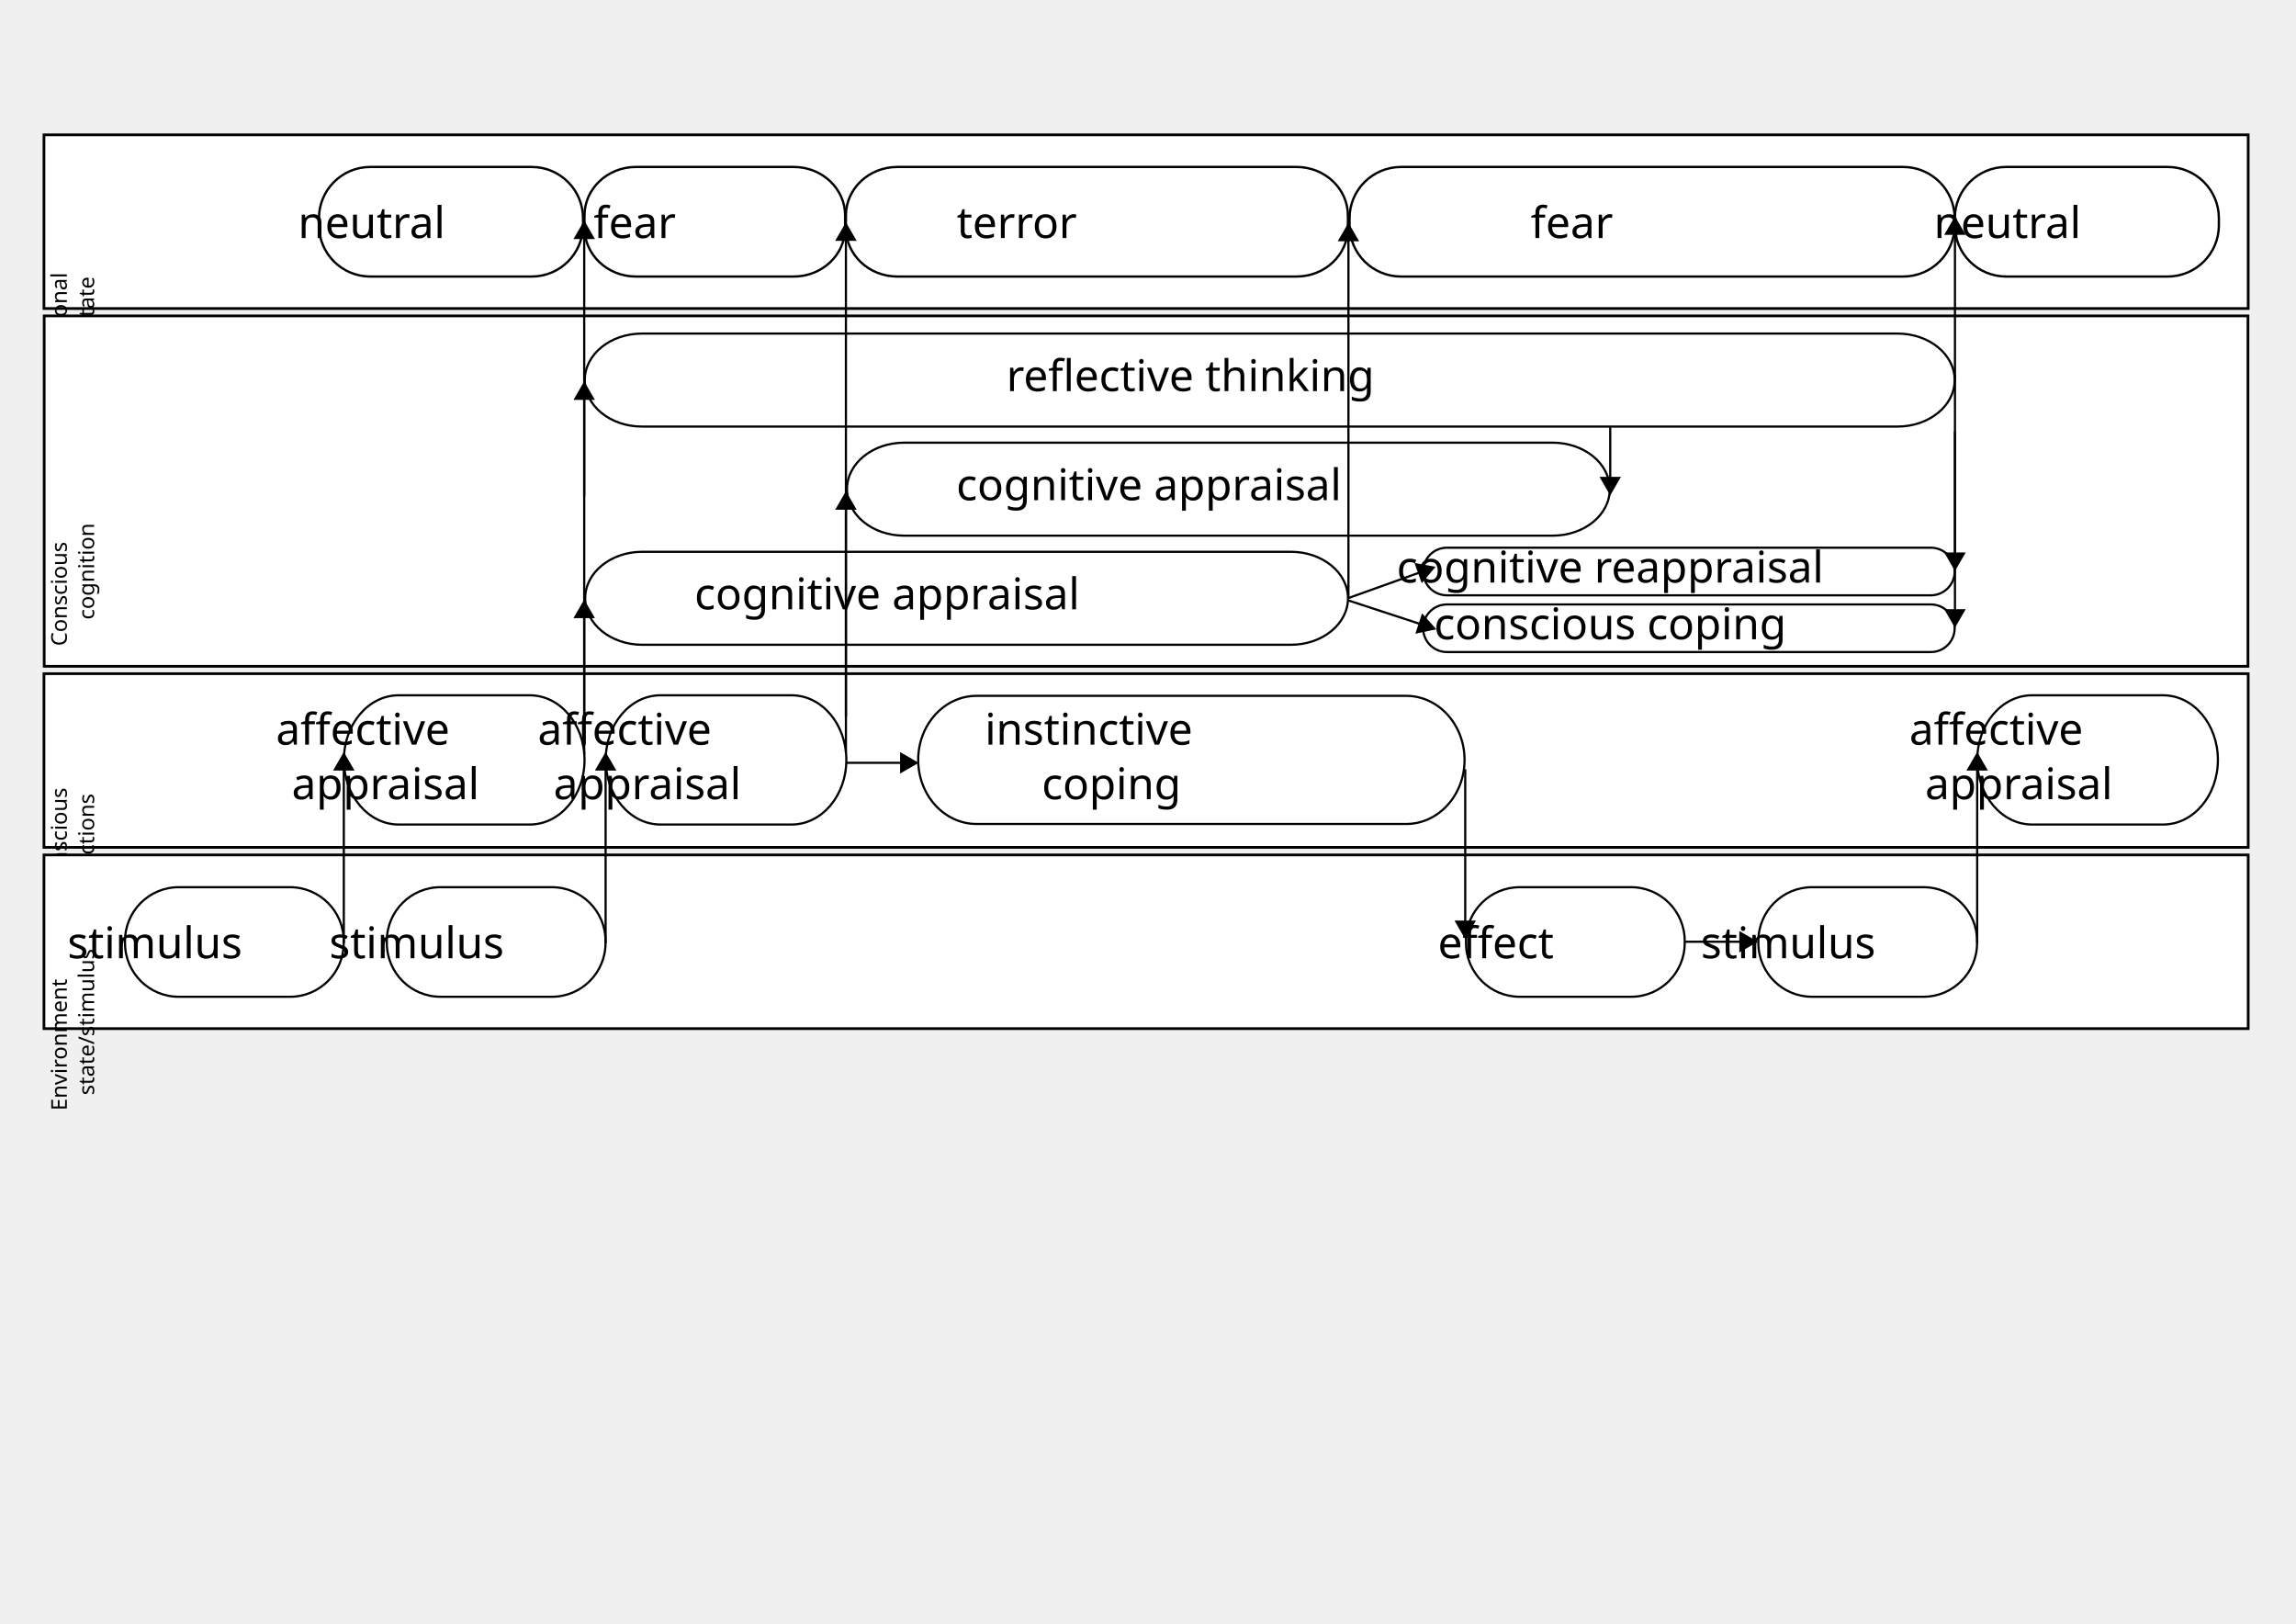
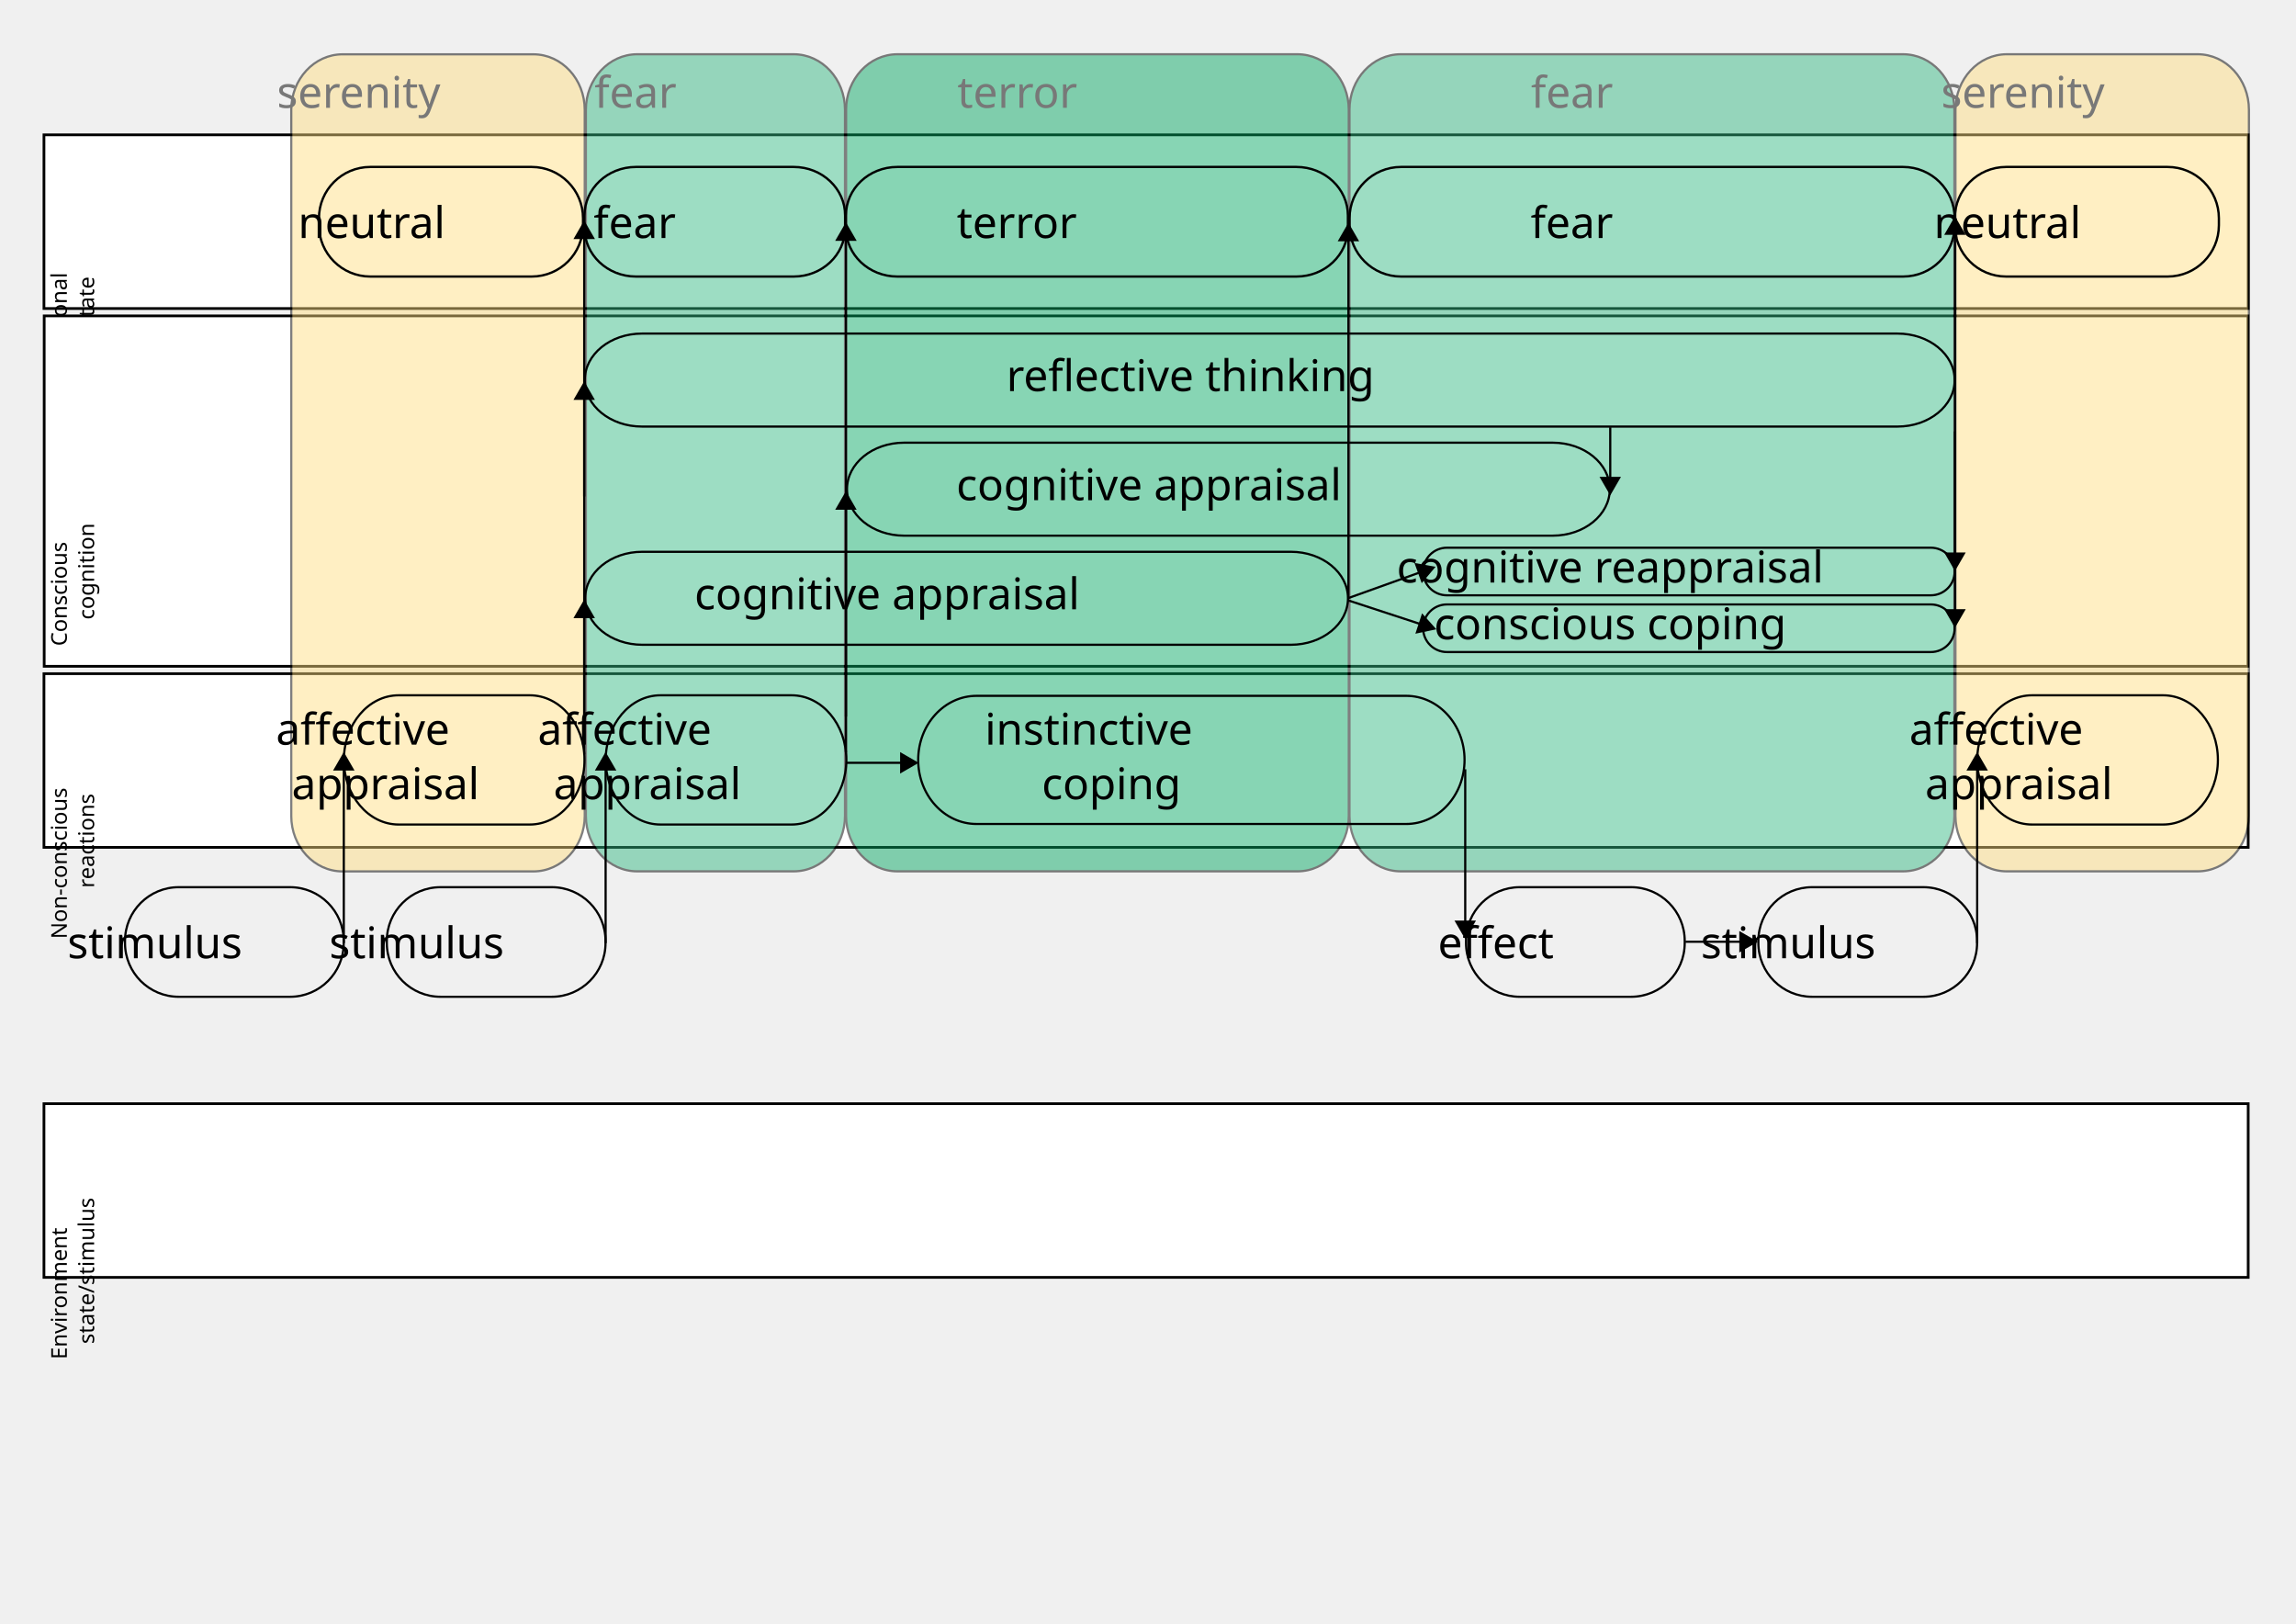
<svg xmlns="http://www.w3.org/2000/svg" xmlns:ns1="http://www.openswatchbook.org/uri/2009/osb" width="1052.362" height="744.094" id="svg2" version="1.1">
  <defs id="defs4">
    <marker orient="auto" refY="0.0" refX="0.0" id="DotL" style="overflow:visible">
      <path id="path5061" d="M -2.5,-1.0 C -2.5,1.76 -4.74,4.0 -7.5,4.0 C -10.26,4.0 -12.5,1.76 -12.5,-1.0 C -12.5,-3.76 -10.26,-6.0 -7.5,-6.0 C -4.74,-6.0 -2.5,-3.76 -2.5,-1.0 z " style="fill-rule:evenodd;stroke:#000000;stroke-width:1.0pt" transform="scale(0.8) translate(7.4, 1)" />
    </marker>
    <marker orient="auto" refY="0.0" refX="0.0" id="TriangleInL" style="overflow:visible">
      <path id="path5133" d="M 5.77,0.0 L -2.88,5.0 L -2.88,-5.0 L 5.77,0.0 z " style="fill-rule:evenodd;stroke:#000000;stroke-width:1.0pt" transform="scale(-0.8)" />
    </marker>
    <marker orient="auto" refY="0.0" refX="0.0" id="TriangleOutL" style="overflow:visible">
      <path id="path4968" d="M 5.77,0.0 L -2.88,5.0 L -2.88,-5.0 L 5.77,0.0 z " style="fill-rule:evenodd;stroke:#000000;stroke-width:1.0pt" transform="scale(0.8)" />
    </marker>
    <marker orient="auto" refY="0.0" refX="0.0" id="Arrow2Mstart" style="overflow:visible">
      <path id="path4725" style="fill-rule:evenodd;stroke-width:0.625;stroke-linejoin:round" d="M 8.719,4.034 L -2.207,0.016 L 8.719,-4.002 C 6.973,-1.63 6.983,1.616 8.719,4.034 z " transform="scale(0.6) translate(0,0)" />
    </marker>
    <linearGradient id="linearGradient3918" ns1:paint="solid">
      <stop style="stop-color:#000000;stop-opacity:1;" offset="0" id="stop3920" />
    </linearGradient>
    <marker orient="auto" refY="0" refX="0" id="Arrow2Mend" style="overflow:visible">
      <path id="path3924" style="fill-rule:evenodd;stroke-width:0.625;stroke-linejoin:round" d="M 8.719,4.034 -2.207,0.016 8.719,-4.002 c -1.745,2.372 -1.735,5.617 -6e-7,8.035 z" transform="scale(-0.6,-0.6)" />
    </marker>
    <marker orient="auto" refY="0" refX="0" id="Arrow1Lend" style="overflow:visible">
      <path id="path3900" d="M 0,0 5,-5 -12.5,0 5,5 0,0 z" style="fill-rule:evenodd;stroke:#000000;stroke-width:1pt" transform="matrix(-0.8,0,0,-0.8,-10,0)" />
    </marker>
    <marker orient="auto" refY="0" refX="0" id="Arrow2Mend-1" style="overflow:visible">
      <path id="path3924-7" style="fill-rule:evenodd;stroke-width:0.625;stroke-linejoin:round" d="M 8.719,4.034 -2.207,0.016 8.719,-4.002 c -1.745,2.372 -1.735,5.617 -6e-7,8.035 z" transform="scale(-0.6,-0.6)" />
    </marker>
    <marker orient="auto" refY="0" refX="0" id="Arrow2Mend-5" style="overflow:visible">
      <path id="path3924-2" style="fill-rule:evenodd;stroke-width:0.625;stroke-linejoin:round" d="M 8.719,4.034 -2.207,0.016 8.719,-4.002 c -1.745,2.372 -1.735,5.617 -6e-7,8.035 z" transform="scale(-0.6,-0.6)" />
    </marker>
  </defs>
  <g transform="translate(0,-308.2677)" style="display:inline" id="g3131">
    <g id="g4045" transform="translate(0,0.9368543)">
      <rect y="616.056" x="20.15" height="79.594" width="1010.303" id="rect3181" style="fill:#ffffff;fill-opacity:1;stroke:#000000;stroke-width:1.24;stroke-miterlimit:4;stroke-opacity:1;stroke-dasharray:none" />
      <text transform="matrix(0,-1,1,0,0,0)" id="text4002" y="30.637" x="-656.234" style="font-size:40px;font-style:normal;font-weight:normal;line-height:125%;letter-spacing:0px;word-spacing:0px;fill:#000000;fill-opacity:1;stroke:none;font-family:Sans" xml:space="preserve">
        <tspan style="font-size:10px;text-align:center;text-anchor:middle" y="30.637" x="-654.847" id="tspan4004">Non-conscious </tspan>
        <tspan id="tspan4006" style="font-size:10px;text-align:center;text-anchor:middle" y="43.137" x="-656.234">reactions</tspan>
      </text>
    </g>
-     <g id="g4092" transform="translate(0,84.00001)">
+     <g id="g4092" transform="translate(0,198)">
      <rect style="fill:#ffffff;fill-opacity:1;stroke:#000000;stroke-width:1.24;stroke-miterlimit:4;stroke-opacity:1;stroke-dasharray:none" id="rect4094" width="1010.303" height="79.594" x="20.15" y="616.056" />
      <text xml:space="preserve" style="font-size:40px;font-style:normal;font-weight:normal;line-height:125%;letter-spacing:0px;word-spacing:0px;fill:#000000;fill-opacity:1;stroke:none;font-family:Sans" x="-656.234" y="30.637" id="text4096" transform="matrix(0,-1,1,0,0,0)">
        <tspan x="-656.234" y="30.637" style="font-size:10px;text-align:center;text-anchor:middle" id="tspan4100">Environment</tspan>
        <tspan x="-656.234" y="43.137" style="font-size:10px;text-align:center;text-anchor:middle" id="tspan4118">state/stimulus</tspan>
      </text>
    </g>
    <g id="g3139">
      <rect style="fill:#ffffff;fill-opacity:1;stroke:#000000;stroke-width:1.239;stroke-miterlimit:4;stroke-opacity:1;stroke-dasharray:none" id="rect4104" width="1010.303" height="79.594" x="20.15" y="370.056" />
      <text xml:space="preserve" style="font-size:40px;font-style:normal;font-weight:normal;line-height:125%;letter-spacing:0px;word-spacing:0px;fill:#000000;fill-opacity:1;stroke:none;font-family:Sans" x="-410.234" y="30.637" id="text4106" transform="matrix(0,-1,1,0,0,0)">
        <tspan x="-408.847" y="30.637" style="font-size:10px;text-align:center;text-anchor:middle" id="tspan4110">Emotional </tspan>
        <tspan x="-410.234" y="43.137" style="font-size:10px;text-align:center;text-anchor:middle" id="tspan4114">state</tspan>
      </text>
    </g>
    <g id="g3145">
      <rect style="fill:#ffffff;fill-opacity:1;stroke:#000000;stroke-width:1.241;stroke-miterlimit:4;stroke-opacity:1;stroke-dasharray:none" id="rect3135" width="1010.093" height="160.581" x="20.255" y="453.031" />
      <text transform="matrix(0,-1,1,0,0,0)" id="text3126" y="30.637" x="-533.717" style="font-size:40px;font-style:normal;font-weight:normal;line-height:125%;letter-spacing:0px;word-spacing:0px;fill:#000000;fill-opacity:1;stroke:none;font-family:Sans" xml:space="preserve">
        <tspan id="tspan3128" style="font-size:10px;text-align:center;text-anchor:middle" y="30.637" x="-532.33">Conscious </tspan>
        <tspan id="tspan3130" style="font-size:10px;text-align:center;text-anchor:middle" y="43.137" x="-533.717">cognition</tspan>
+       </text>
+     </g>
+   </g>
+   <g id="layer2" style="display:inline;opacity:0.5">
+     <g id="g3978">
+       <rect ry="25.431" rx="23.541" y="24.889" x="133.497" height="374.455" width="134.505" id="rect3127" style="fill:#ffdd7f;fill-opacity:0.941;stroke:#000000;stroke-width:1;stroke-miterlimit:4;stroke-opacity:1;stroke-dasharray:none" />
+       <text xml:space="preserve" style="font-size:40px;font-style:normal;font-weight:normal;line-height:125%;letter-spacing:0px;word-spacing:0px;fill:#000000;fill-opacity:1;stroke:none;display:inline;font-family:Sans" x="200.798" y="49.414" id="text3968-1">
+         <tspan id="tspan3970-7" x="200.798" y="49.414" style="font-size:20px;text-align:center;text-anchor:middle">serenity</tspan>
+       </text>
+     </g>
+     <g id="g3983" transform="translate(135.0352,-0.03053779)">
+       <rect style="fill:#2eb67f;fill-opacity:0.941;stroke:#000000;stroke-width:1;stroke-miterlimit:4;stroke-opacity:1;stroke-dasharray:none" id="rect3985" width="118.766" height="374.455" x="133.497" y="24.889" rx="23.541" ry="25.431" />
+       <text id="text3987" y="49.414" x="192.66" style="font-size:40px;font-style:normal;font-weight:normal;line-height:125%;letter-spacing:0px;word-spacing:0px;fill:#000000;fill-opacity:1;stroke:none;display:inline;font-family:Sans" xml:space="preserve">
+         <tspan style="font-size:20px;text-align:center;text-anchor:middle" y="49.414" x="192.66" id="tspan3989">fear</tspan>
+       </text>
+     </g>
+     <g id="g3991" transform="translate(254.3012,-0.03053779)">
+       <rect style="fill:#00a65f;fill-opacity:0.941;stroke:#000000;stroke-width:1;stroke-miterlimit:4;stroke-opacity:1;stroke-dasharray:none" id="rect3993" width="230.405" height="374.455" x="133.497" y="24.889" rx="23.541" ry="25.431" />
+       <text id="text3995" y="49.414" x="248.397" style="font-size:40px;font-style:normal;font-weight:normal;line-height:125%;letter-spacing:0px;word-spacing:0px;fill:#000000;fill-opacity:1;stroke:none;display:inline;font-family:Sans" xml:space="preserve">
+         <tspan style="font-size:20px;text-align:center;text-anchor:middle" y="49.414" x="248.397" id="tspan3997">terror</tspan>
+       </text>
+     </g>
+     <g transform="translate(485.0352,-0.03053779)" id="g4009">
+       <rect ry="25.431" rx="23.541" y="24.889" x="133.497" height="374.455" width="277.248" id="rect4011" style="fill:#2eb67f;fill-opacity:0.941;stroke:#000000;stroke-width:1;stroke-miterlimit:4;stroke-opacity:1;stroke-dasharray:none" />
+       <text xml:space="preserve" style="font-size:40px;font-style:normal;font-weight:normal;line-height:125%;letter-spacing:0px;word-spacing:0px;fill:#000000;fill-opacity:1;stroke:none;display:inline;font-family:Sans" x="271.901" y="49.414" id="text4013">
+         <tspan id="tspan4015" x="271.901" y="49.414" style="font-size:20px;text-align:center;text-anchor:middle">fear</tspan>
+       </text>
+     </g>
+     <g id="g4017" transform="translate(762.7835,-0.03053779)">
+       <rect style="fill:#ffdd7f;fill-opacity:0.941;stroke:#000000;stroke-width:1;stroke-miterlimit:4;stroke-opacity:1;stroke-dasharray:none" id="rect4019" width="134.505" height="374.455" x="133.497" y="24.889" rx="23.541" ry="25.431" />
+       <text id="text4021" y="49.414" x="200.798" style="font-size:40px;font-style:normal;font-weight:normal;line-height:125%;letter-spacing:0px;word-spacing:0px;fill:#000000;fill-opacity:1;stroke:none;display:inline;font-family:Sans" xml:space="preserve">
+         <tspan style="font-size:20px;text-align:center;text-anchor:middle" y="49.414" x="200.798" id="tspan4023">serenity</tspan>
      </text>
    </g>
  </g>
  <g id="layer3" style="display:inline">
    <text xml:space="preserve" style="font-size:40px;font-style:normal;font-weight:normal;line-height:125%;letter-spacing:0px;word-spacing:0px;fill:#000000;fill-opacity:1;stroke:none;font-family:Sans" x="228.457" y="98.112" id="text3964">
      <tspan id="tspan3966" x="228.457" y="98.112" />
    </text>
    <g id="g3972" transform="translate(-44.79658,-0.4547321)">
      <rect ry="23.519" y="76.965" x="190.987" height="50.221" width="121.039" id="rect3162" style="fill:none;stroke:#000000;stroke-width:1.063;stroke-miterlimit:4;stroke-opacity:1;stroke-dasharray:none" rx="23.519" />
      <text id="text3968" y="109.531" x="251.531" style="font-size:40px;font-style:normal;font-weight:normal;line-height:125%;letter-spacing:0px;word-spacing:0px;fill:#000000;fill-opacity:1;stroke:none;font-family:Sans" xml:space="preserve">
        <tspan style="font-size:20px;text-align:center;text-anchor:middle" y="109.531" x="251.531" id="tspan3970">neutral</tspan>
      </text>
    </g>
    <g id="g4685" transform="translate(0,4)">
      <rect rx="26.175" style="fill:none;stroke:#000000;stroke-width:1;stroke-miterlimit:4;stroke-opacity:1;stroke-dasharray:none" id="rect4023" width="349.62" height="42.612" x="268.22" y="248.867" ry="21.306" />
      <text id="text3977" y="275.231" x="443.01" style="font-size:40px;font-style:normal;font-weight:normal;line-height:125%;letter-spacing:0px;word-spacing:0px;fill:#000000;fill-opacity:1;stroke:none;font-family:Sans" xml:space="preserve">
        <tspan y="275.231" x="443.01" style="font-size:20px;text-align:center;text-anchor:middle" id="tspan4040">cognitive appraisal</tspan>
      </text>
    </g>
    <g id="g4690" transform="translate(0,-45.99999)">
      <rect ry="21.306" y="248.867" x="388.22" height="42.612" width="349.62" id="rect4655" style="fill:none;stroke:#000000;stroke-width:1;stroke-miterlimit:4;stroke-opacity:1;stroke-dasharray:none" rx="26.175" />
      <text xml:space="preserve" style="font-size:40px;font-style:normal;font-weight:normal;line-height:125%;letter-spacing:0px;word-spacing:0px;fill:#000000;fill-opacity:1;stroke:none;font-family:Sans" x="563.01" y="275.231" id="text4657">
        <tspan id="tspan4659" style="font-size:20px;text-align:center;text-anchor:middle" x="563.01" y="275.231">cognitive appraisal</tspan>
      </text>
    </g>
    <g id="g3999" transform="translate(41.58854,-4)">
      <rect ry="29.612" y="322.63" x="116.038" height="59.224" width="110.29" id="rect4021" style="fill:none;stroke:#000000;stroke-width:1;stroke-miterlimit:4;stroke-opacity:1;stroke-dasharray:none" rx="25.111" />
      <text id="text3986" y="345.26" x="171.515" style="font-size:40px;font-style:normal;font-weight:normal;line-height:125%;letter-spacing:0px;word-spacing:0px;fill:#000000;fill-opacity:1;stroke:none;font-family:Sans" xml:space="preserve">
        <tspan style="font-size:20px;text-align:center;text-anchor:middle" y="345.26" x="171.515" id="tspan3988">affective</tspan>
        <tspan style="font-size:20px;text-align:center;text-anchor:middle" y="370.26" x="171.515" id="tspan4038">appraisal</tspan>
      </text>
    </g>
    <g id="g3994">
      <rect style="fill:none;stroke:#000000;stroke-width:1;stroke-miterlimit:4;stroke-opacity:1;stroke-dasharray:none" id="rect4041" width="100.237" height="50.221" x="57.3" y="406.572" ry="24.618" rx="24.618" />
      <text id="text3990" y="439.139" x="107.37" style="font-size:40px;font-style:normal;font-weight:normal;line-height:125%;letter-spacing:0px;word-spacing:0px;fill:#000000;fill-opacity:1;stroke:none;font-family:Sans" xml:space="preserve">
        <tspan style="font-size:20px;text-align:center;text-anchor:middle" y="439.139" x="107.37" id="tspan3992">stimulus</tspan>
      </text>
    </g>
    <g transform="matrix(1.0021,0,0,1,76.80342,-0.4547321)" id="g4432">
      <rect rx="23.519" style="fill:none;stroke:#000000;stroke-width:1.063;stroke-miterlimit:4;stroke-opacity:1;stroke-dasharray:none" id="rect4434" width="229.602" height="50.221" x="310.266" y="76.965" ry="22.252" />
      <text xml:space="preserve" style="font-size:40px;font-style:normal;font-weight:normal;line-height:125%;letter-spacing:0px;word-spacing:0px;fill:#000000;fill-opacity:1;stroke:none;font-family:Sans" x="424.847" y="109.531" id="text4436">
        <tspan id="tspan4438" x="424.847" y="109.531" style="font-size:20px;text-align:center;text-anchor:middle">terror</tspan>
      </text>
    </g>
    <g transform="matrix(1.004256,0,0,1,426.754,-0.4547321)" id="g6617">
      <rect rx="23.519" style="fill:none;stroke:#000000;stroke-width:1.063;stroke-miterlimit:4;stroke-opacity:1;stroke-dasharray:none" id="rect6619" width="276.184" height="50.221" x="190.987" y="76.965" ry="23.519" />
      <text xml:space="preserve" style="font-size:40px;font-style:normal;font-weight:normal;line-height:125%;letter-spacing:0px;word-spacing:0px;fill:#000000;fill-opacity:1;stroke:none;font-family:Sans" x="328.86" y="109.531" id="text6621">
        <tspan id="tspan6623" x="328.86" y="109.531" style="font-size:20px;text-align:center;text-anchor:middle">fear</tspan>
      </text>
    </g>
    <g transform="translate(161.5885,-4)" id="g4661">
      <rect rx="25.111" style="fill:none;stroke:#000000;stroke-width:1;stroke-miterlimit:4;stroke-opacity:1;stroke-dasharray:none" id="rect4663" width="110.29" height="59.224" x="116.038" y="322.63" ry="29.612" />
      <text xml:space="preserve" style="font-size:40px;font-style:normal;font-weight:normal;line-height:125%;letter-spacing:0px;word-spacing:0px;fill:#000000;fill-opacity:1;stroke:none;font-family:Sans" x="171.515" y="345.26" id="text4665">
        <tspan id="tspan4667" x="171.515" y="345.26" style="font-size:20px;text-align:center;text-anchor:middle">affective</tspan>
        <tspan id="tspan4669" x="171.515" y="370.26" style="font-size:20px;text-align:center;text-anchor:middle">appraisal</tspan>
      </text>
    </g>
    <g id="g4671" transform="translate(120,0)">
      <rect rx="24.618" ry="24.618" y="406.572" x="57.3" height="50.221" width="100.237" id="rect4673" style="fill:none;stroke:#000000;stroke-width:1;stroke-miterlimit:4;stroke-opacity:1;stroke-dasharray:none" />
      <text xml:space="preserve" style="font-size:40px;font-style:normal;font-weight:normal;line-height:125%;letter-spacing:0px;word-spacing:0px;fill:#000000;fill-opacity:1;stroke:none;font-family:Sans" x="107.37" y="439.139" id="text4675">
        <tspan id="tspan4677" x="107.37" y="439.139" style="font-size:20px;text-align:center;text-anchor:middle">stimulus</tspan>
      </text>
    </g>
    <g transform="translate(0,-96)" id="g4701">
      <rect rx="26.175" style="fill:none;stroke:#000000;stroke-width:1;stroke-miterlimit:4;stroke-opacity:1;stroke-dasharray:none" id="rect4703" width="627.883" height="42.612" x="268.032" y="248.867" ry="21.306" />
      <text id="text4705" y="275.231" x="582.017" style="font-size:40px;font-style:normal;font-weight:normal;line-height:125%;letter-spacing:0px;word-spacing:0px;fill:#000000;fill-opacity:1;stroke:none;font-family:Sans" xml:space="preserve">
        <tspan y="275.231" x="582.017" style="font-size:20px;text-align:center;text-anchor:middle" id="tspan4707">reflective thinking</tspan>
      </text>
    </g>
    <g transform="translate(350,4)" id="g4709">
      <rect ry="10.907" y="246.996" x="302.283" height="21.814" width="243.631" id="rect4711" style="fill:none;stroke:#000000;stroke-width:1;stroke-miterlimit:4;stroke-opacity:1;stroke-dasharray:none" rx="10.907" />
      <text xml:space="preserve" style="font-size:40px;font-style:normal;font-weight:normal;line-height:125%;letter-spacing:0px;word-spacing:0px;fill:#000000;fill-opacity:1;stroke:none;font-family:Sans" x="424.416" y="262.957" id="text4713">
        <tspan id="tspan4715" style="font-size:20px;text-align:center;text-anchor:middle" x="424.416" y="262.957">cognitive reappraisal</tspan>
      </text>
    </g>
    <g id="g4732" transform="matrix(1.0021,0,0,1,-49.19658,-0.4547321)">
      <rect ry="22.252" y="76.965" x="316.43" height="50.221" width="119.222" id="rect4734" style="fill:none;stroke:#000000;stroke-width:1.063;stroke-miterlimit:4;stroke-opacity:1;stroke-dasharray:none" rx="23.519" />
      <text id="text4736" y="109.531" x="375.822" style="font-size:40px;font-style:normal;font-weight:normal;line-height:125%;letter-spacing:0px;word-spacing:0px;fill:#000000;fill-opacity:1;stroke:none;font-family:Sans" xml:space="preserve">
        <tspan style="font-size:20px;text-align:center;text-anchor:middle" y="109.531" x="375.822" id="tspan4738">fear</tspan>
      </text>
    </g>
    <g transform="translate(704.9909,-0.4547321)" id="g4740">
      <rect rx="23.519" style="fill:none;stroke:#000000;stroke-width:1.063;stroke-miterlimit:4;stroke-opacity:1;stroke-dasharray:none" id="rect4742" width="121.039" height="50.221" x="190.987" y="76.965" ry="23.519" />
      <text xml:space="preserve" style="font-size:40px;font-style:normal;font-weight:normal;line-height:125%;letter-spacing:0px;word-spacing:0px;fill:#000000;fill-opacity:1;stroke:none;font-family:Sans" x="251.531" y="109.531" id="text4744">
        <tspan id="tspan4746" x="251.531" y="109.531" style="font-size:20px;text-align:center;text-anchor:middle">neutral</tspan>
      </text>
    </g>
    <g id="g4748" transform="translate(305.5885,-4)">
      <rect ry="29.362" y="322.881" x="115.261" height="58.724" width="250.421" id="rect4750" style="fill:none;stroke:#000000;stroke-width:1;stroke-miterlimit:4;stroke-opacity:1;stroke-dasharray:none" rx="26.777" />
      <text id="text4752" y="345.26" x="240.228" style="font-size:40px;font-style:normal;font-weight:normal;line-height:125%;letter-spacing:0px;word-spacing:0px;fill:#000000;fill-opacity:1;stroke:none;font-family:Sans" xml:space="preserve">
        <tspan style="font-size:20px;text-align:center;text-anchor:middle" y="345.26" x="240.228" id="tspan4756">instinctive</tspan>
        <tspan style="font-size:20px;text-align:center;text-anchor:middle" y="370.26" x="240.228" id="tspan4760">coping</tspan>
      </text>
    </g>
    <g transform="translate(748.6459,0)" id="g4774">
      <rect style="fill:none;stroke:#000000;stroke-width:1;stroke-miterlimit:4;stroke-opacity:1;stroke-dasharray:none" id="rect4776" width="100.237" height="50.221" x="57.3" y="406.572" ry="24.618" rx="24.618" />
      <text id="text4778" y="439.139" x="107.37" style="font-size:40px;font-style:normal;font-weight:normal;line-height:125%;letter-spacing:0px;word-spacing:0px;fill:#000000;fill-opacity:1;stroke:none;font-family:Sans" xml:space="preserve">
        <tspan style="font-size:20px;text-align:center;text-anchor:middle" y="439.139" x="107.37" id="tspan4780">stimulus</tspan>
      </text>
    </g>
    <g id="g4790" transform="translate(614.6459,0)">
      <rect rx="24.618" ry="24.618" y="406.572" x="57.3" height="50.221" width="100.237" id="rect4792" style="fill:none;stroke:#000000;stroke-width:1;stroke-miterlimit:4;stroke-opacity:1;stroke-dasharray:none" />
      <text xml:space="preserve" style="font-size:40px;font-style:normal;font-weight:normal;line-height:125%;letter-spacing:0px;word-spacing:0px;fill:#000000;fill-opacity:1;stroke:none;font-family:Sans" x="107.37" y="439.139" id="text4794">
        <tspan id="tspan4796" x="107.37" y="439.139" style="font-size:20px;text-align:center;text-anchor:middle">effect</tspan>
      </text>
    </g>
    <g id="g3159" transform="translate(350,30)">
      <rect rx="10.907" style="fill:none;stroke:#000000;stroke-width:1;stroke-miterlimit:4;stroke-opacity:1;stroke-dasharray:none" id="rect3161" width="243.631" height="21.814" x="302.283" y="246.996" ry="10.907" />
      <text id="text3163" y="262.957" x="424.416" style="font-size:40px;font-style:normal;font-weight:normal;line-height:125%;letter-spacing:0px;word-spacing:0px;fill:#000000;fill-opacity:1;stroke:none;font-family:Sans" xml:space="preserve">
        <tspan y="262.957" x="424.416" style="font-size:20px;text-align:center;text-anchor:middle" id="tspan3165">conscious coping</tspan>
      </text>
    </g>
    <g id="g4203" transform="translate(790.2344,-4)">
      <rect ry="29.612" y="322.63" x="116.038" height="59.224" width="110.29" id="rect4205" style="fill:none;stroke:#000000;stroke-width:1;stroke-miterlimit:4;stroke-opacity:1;stroke-dasharray:none" rx="25.111" />
      <text id="text4207" y="345.26" x="171.515" style="font-size:40px;font-style:normal;font-weight:normal;line-height:125%;letter-spacing:0px;word-spacing:0px;fill:#000000;fill-opacity:1;stroke:none;font-family:Sans" xml:space="preserve">
        <tspan style="font-size:20px;text-align:center;text-anchor:middle" y="345.26" x="171.515" id="tspan4209">affective</tspan>
        <tspan style="font-size:20px;text-align:center;text-anchor:middle" y="370.26" x="171.515" id="tspan4211">appraisal</tspan>
      </text>
    </g>
  </g>
  <g id="layer1" style="display:inline">
    <path style="fill:none;stroke:#000000;stroke-width:1;stroke-linecap:butt;stroke-linejoin:miter;stroke-miterlimit:4;stroke-opacity:1;stroke-dasharray:none;marker-end:url(#TriangleOutL);display:inline" d="m 157.582,432.208 0,-81.929" id="path4126" />
    <g style="display:inline" id="g4428">
      <path style="fill:none;stroke:#000000;stroke-width:1;stroke-linecap:butt;stroke-linejoin:miter;stroke-miterlimit:4;stroke-opacity:1;stroke-dasharray:none;marker-end:url(#TriangleOutL);display:inline" d="m 267.77,327.512 0,-47.087" id="path4317" />
      <path id="path3164" d="m 267.77,345.721 0,-239.014" style="fill:none;stroke:#000000;stroke-width:1;stroke-linecap:butt;stroke-linejoin:miter;stroke-miterlimit:4;stroke-opacity:1;stroke-dasharray:none;marker-end:url(#TriangleOutL);display:inline" />
      <path id="path3125" d="m 267.77,227.512 0,-47.087" style="fill:none;stroke:#000000;stroke-width:1;stroke-linecap:butt;stroke-linejoin:miter;stroke-miterlimit:4;stroke-opacity:1;stroke-dasharray:none;marker-end:url(#TriangleOutL);display:inline" />
    </g>
    <path id="path4653" d="m 277.582,432.208 0,-81.929" style="fill:none;stroke:#000000;stroke-width:1;stroke-linecap:butt;stroke-linejoin:miter;stroke-miterlimit:4;stroke-opacity:1;stroke-dasharray:none;marker-end:url(#TriangleOutL);display:inline" />
    <path style="fill:none;stroke:#000000;stroke-width:1;stroke-linecap:butt;stroke-linejoin:miter;stroke-miterlimit:4;stroke-opacity:1;stroke-dasharray:none;marker-end:url(#TriangleOutL);display:inline" d="m 618.049,274.179 0,-166.436" id="path4728" />
    <g transform="translate(759.9562,0.8549024)" id="g4784" style="display:inline">
      <path style="fill:none;stroke:#000000;stroke-width:1;stroke-linecap:butt;stroke-linejoin:miter;stroke-miterlimit:4;stroke-opacity:1;stroke-dasharray:none;marker-end:url(#TriangleOutL);display:inline" d="m -372.23,327.525 0,-97.615" id="path4786" />
      <path id="path4788" d="m -372.23,343.856 0,-237.188" style="fill:none;stroke:#000000;stroke-width:1;stroke-linecap:butt;stroke-linejoin:miter;stroke-miterlimit:4;stroke-opacity:1;stroke-dasharray:none;marker-end:url(#TriangleOutL);display:inline" />
    </g>
    <path id="path4800" d="m 896.049,173.756 0,-68.962" style="fill:none;stroke:#000000;stroke-width:1;stroke-linecap:butt;stroke-linejoin:miter;stroke-miterlimit:4;stroke-opacity:1;stroke-dasharray:none;marker-end:url(#TriangleOutL);display:inline" />
    <path style="fill:none;stroke:#000000;stroke-width:1;stroke-linecap:butt;stroke-linejoin:miter;stroke-miterlimit:4;stroke-opacity:1;stroke-dasharray:none;marker-start:url(#TriangleInL);marker-end:none;display:inline" d="m 896.049,256.021 0,-84.338" id="path4802" />
    <path id="path5646" d="m 738.049,221.353 0,-25.541" style="fill:none;stroke:#000000;stroke-width:1;stroke-linecap:butt;stroke-linejoin:miter;stroke-miterlimit:4;stroke-opacity:1;stroke-dasharray:none;marker-start:url(#TriangleInL);marker-end:none;display:inline" />
    <path style="fill:none;stroke:#000000;stroke-width:1;stroke-linecap:butt;stroke-linejoin:miter;stroke-miterlimit:4;stroke-opacity:1;stroke-dasharray:none;marker-start:url(#TriangleInL);marker-end:none;display:inline" d="m 671.581,424.714 0,-72.185" id="path6044" />
    <path id="path6046" d="m 800.041,431.572 -27.52,0" style="fill:none;stroke:#000000;stroke-width:1;stroke-linecap:butt;stroke-linejoin:miter;stroke-miterlimit:4;stroke-opacity:1;stroke-dasharray:none;marker-start:url(#TriangleInL);marker-end:none;display:inline" />
    <path style="fill:none;stroke:#000000;stroke-width:1;stroke-linecap:butt;stroke-linejoin:miter;stroke-miterlimit:4;stroke-opacity:1;stroke-dasharray:none;marker-start:url(#TriangleInL);marker-end:none;display:inline" d="m 415.395,349.572 -27.52,0" id="path3151" />
    <path id="path3983" d="m 896.049,282.021 0,-84.338" style="fill:none;stroke:#000000;stroke-width:1;stroke-linecap:butt;stroke-linejoin:miter;stroke-miterlimit:4;stroke-opacity:1;stroke-dasharray:none;marker-start:url(#TriangleInL);marker-end:none;display:inline" />
    <path style="fill:none;stroke:#000000;stroke-width:1px;stroke-linecap:butt;stroke-linejoin:miter;stroke-opacity:1;marker-end:url(#TriangleOutL)" d="M 617.714,274.181 652.643,261.658" id="path3985" />
    <path style="fill:none;stroke:#000000;stroke-width:1;stroke-linecap:butt;stroke-linejoin:miter;stroke-miterlimit:4;stroke-opacity:1;stroke-dasharray:none;marker-end:url(#TriangleOutL);display:inline" d="m 906.228,432.208 0,-81.929" id="path4213" />
    <path id="path4217" d="m 617.995,275.16 34.964,11.455" style="fill:none;stroke:#000000;stroke-width:1;stroke-linecap:butt;stroke-linejoin:miter;stroke-miterlimit:4;stroke-opacity:1;stroke-dasharray:none;marker-end:url(#TriangleOutL)" />
  </g>
</svg>
